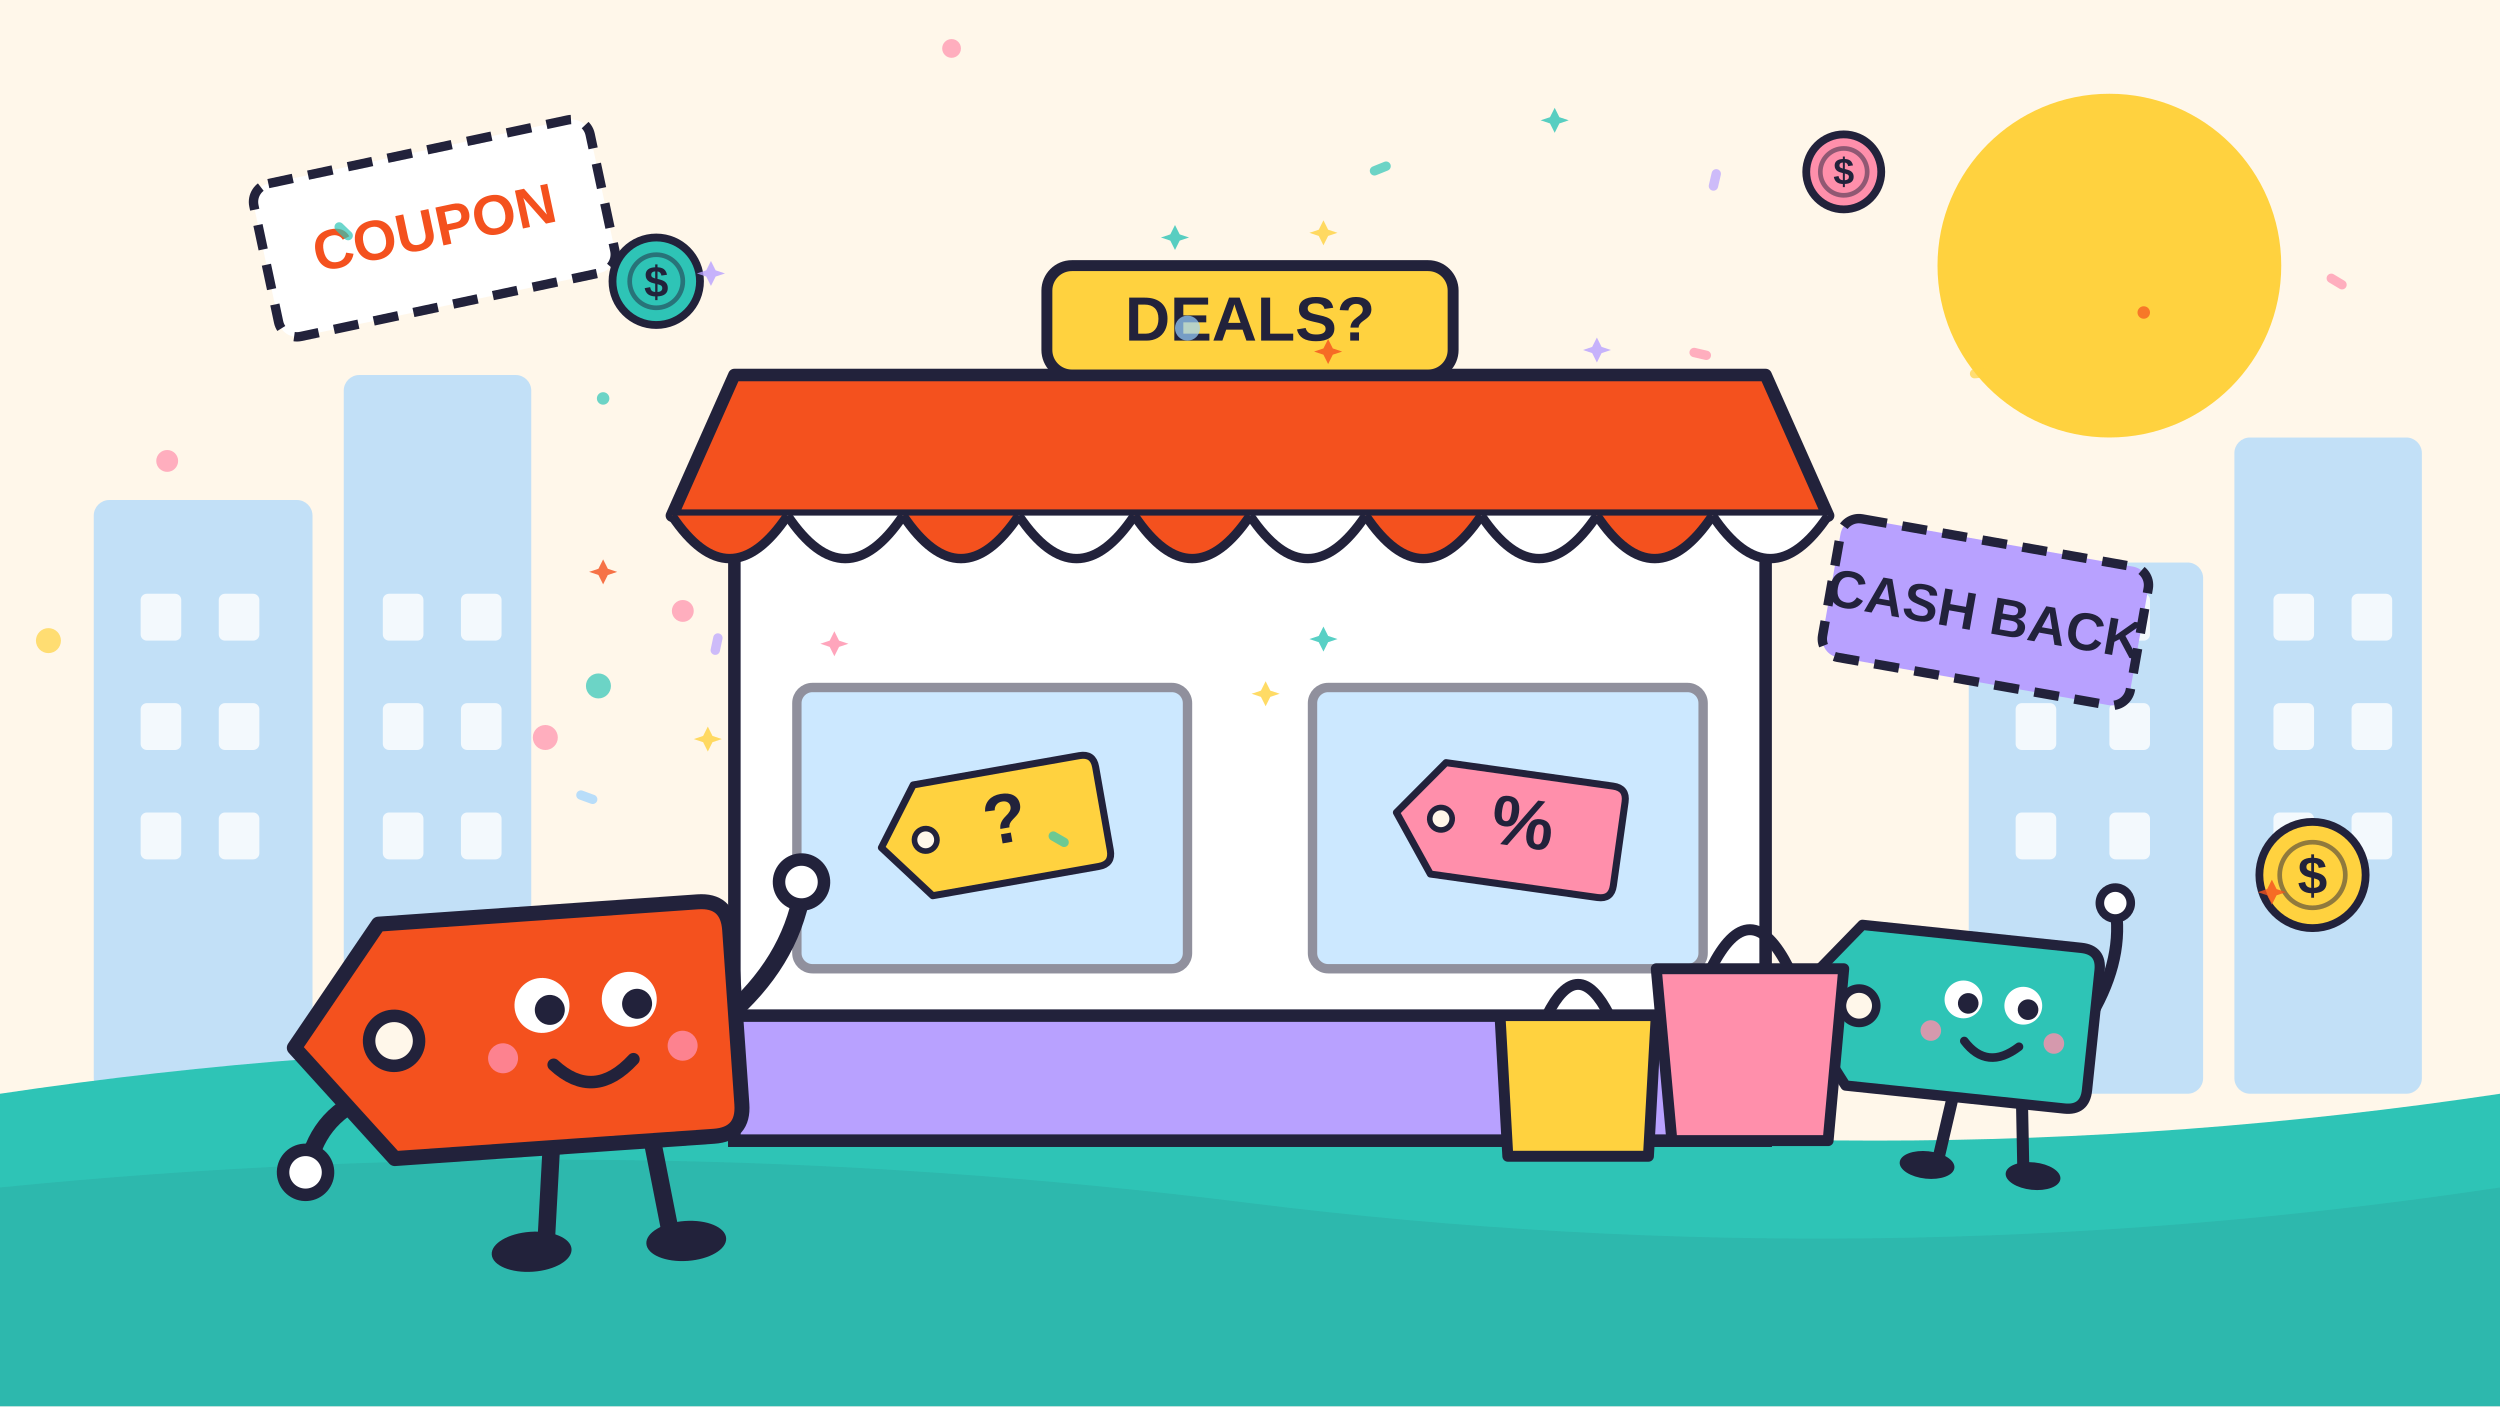
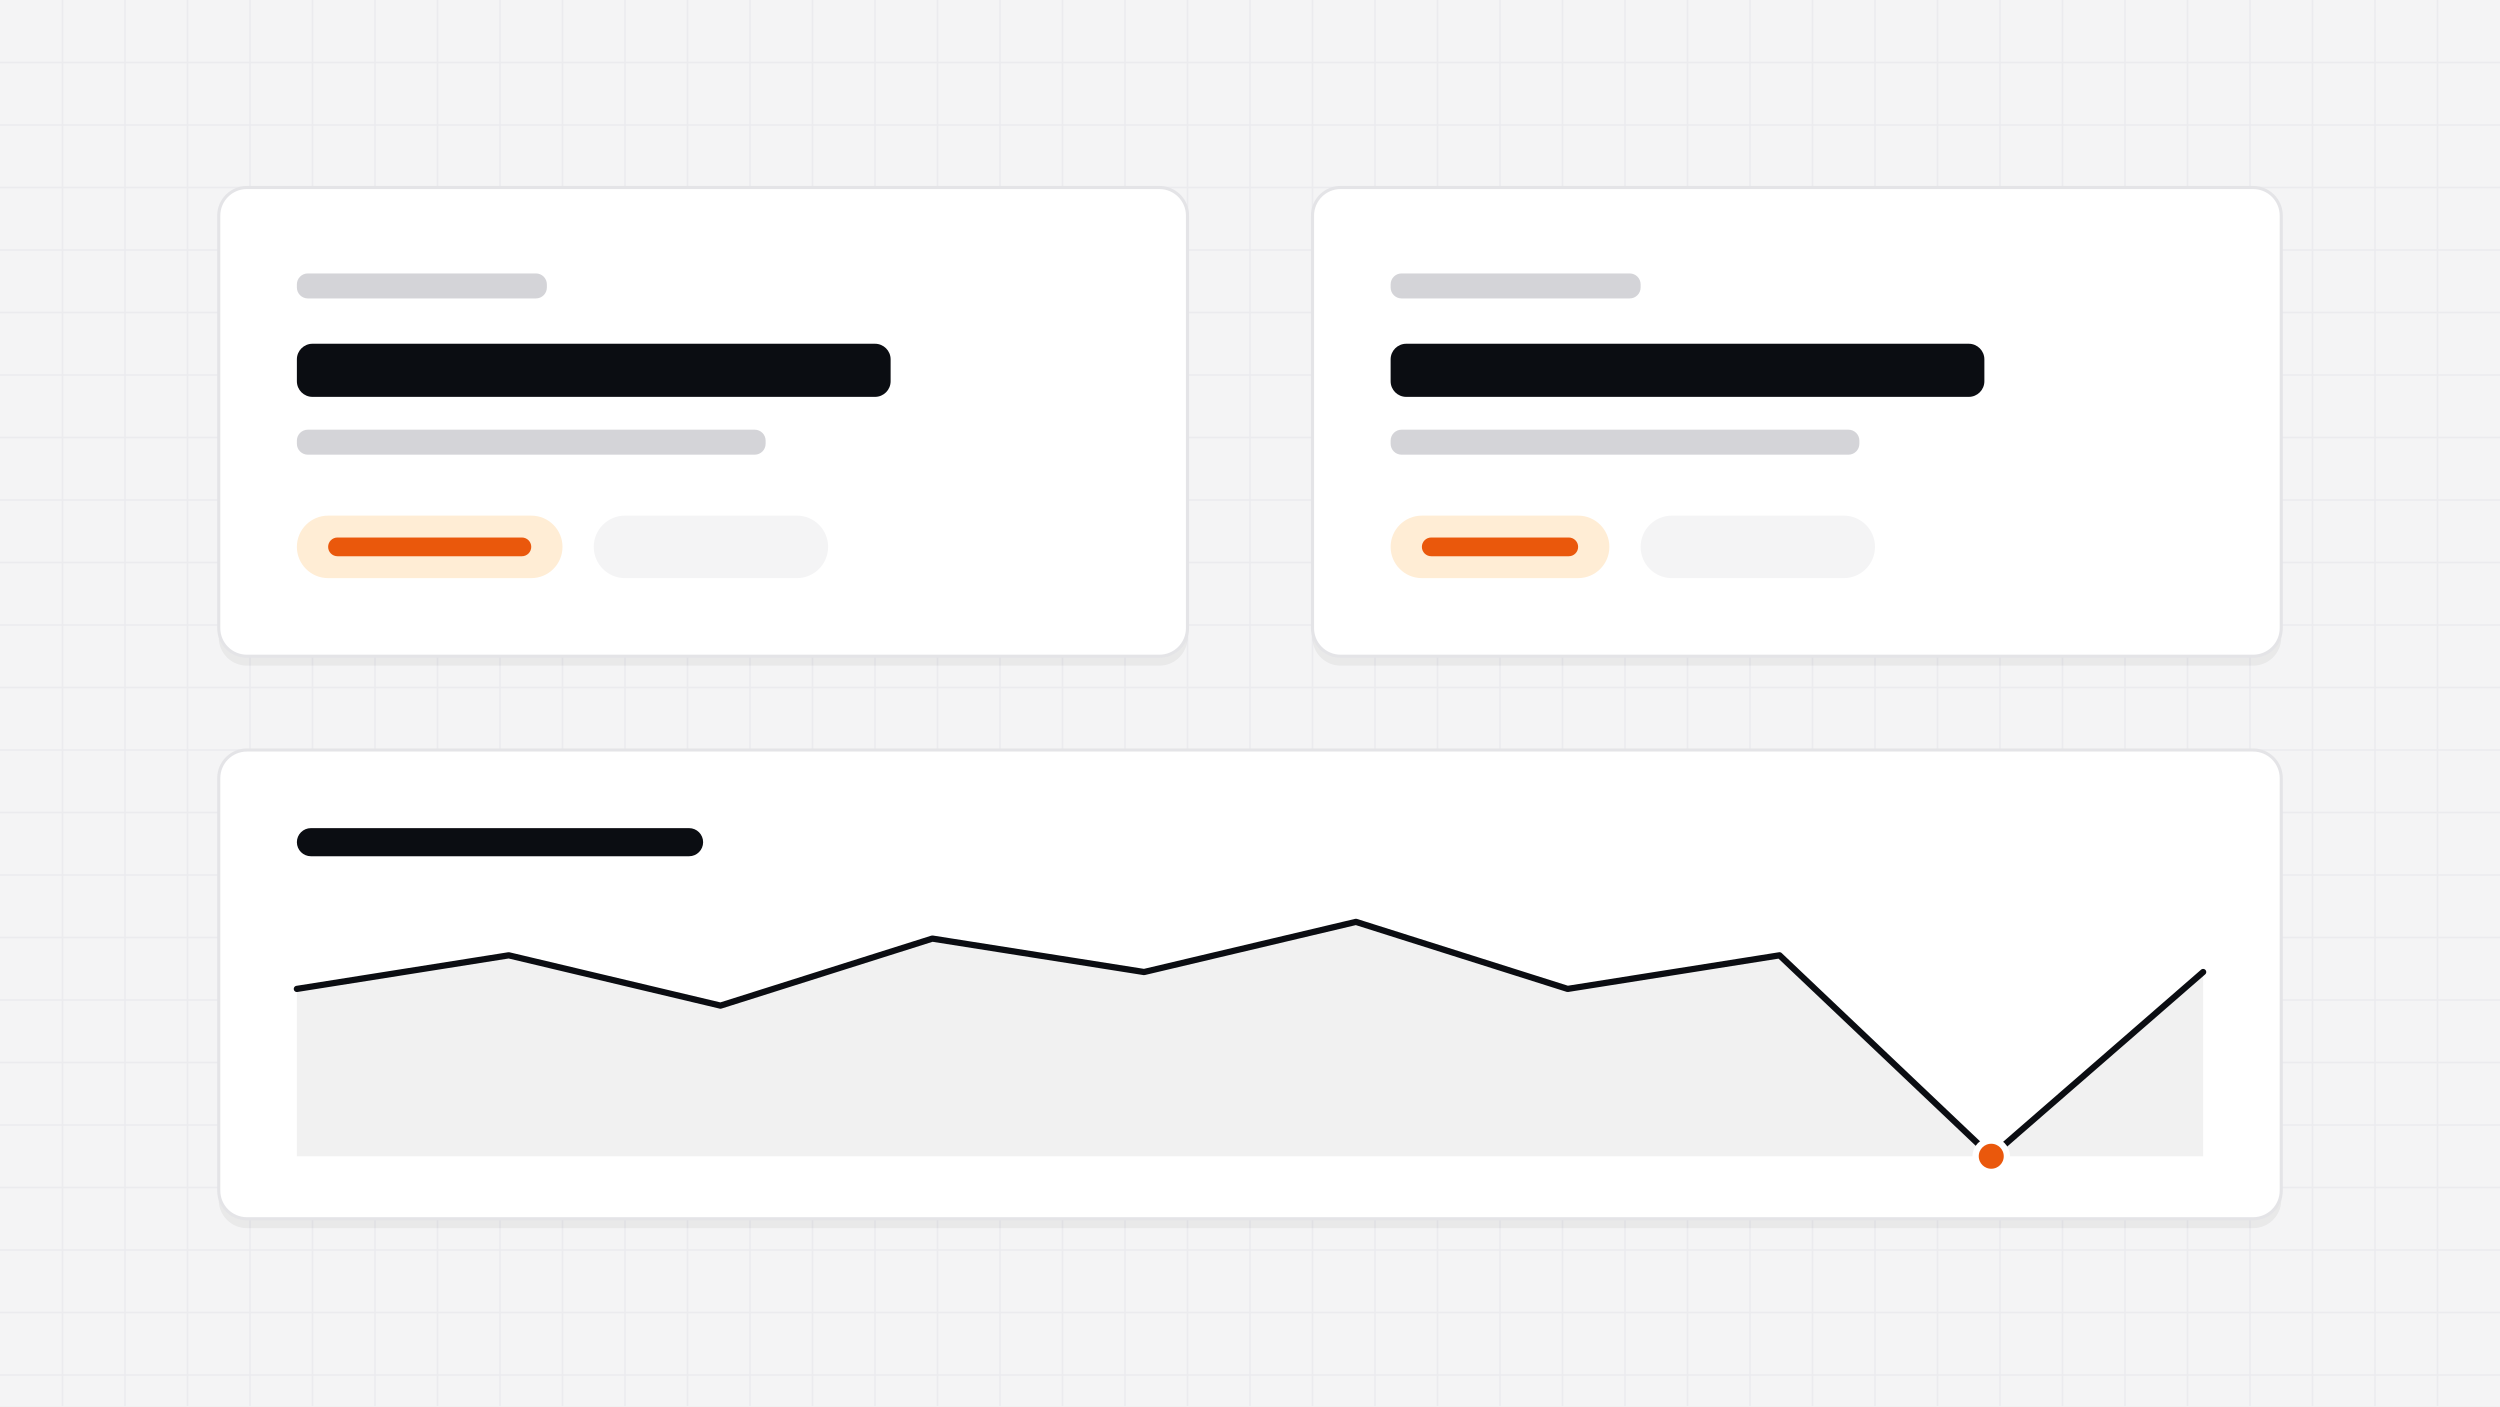
- <svg xmlns="http://www.w3.org/2000/svg" viewBox="0 0 1600 900" role="img" aria-labelledby="t d">
-   <rect width="1600" height="900" fill="#fff7ea" />
-   <circle cx="1350" cy="170" r="110" fill="#ffd23f" />
-   <g fill="#9ad1ff" opacity=".6">
-     <rect x="60" y="320" width="140" height="380" rx="10" />
-     <rect x="220" y="240" width="120" height="460" rx="10" />
-     <rect x="1260" y="360" width="150" height="340" rx="10" />
-     <rect x="1430" y="280" width="120" height="420" rx="10" />
+ <svg xmlns="http://www.w3.org/2000/svg" viewBox="0 0 1600 900" width="1600" height="900" role="img" aria-labelledby="t">
+   <rect width="1600" height="900" fill="#f4f4f5" />
+   <g stroke="#ebebee" stroke-width="1">
+     <path d="M40 0V900" />
+     <path d="M80 0V900" />
+     <path d="M120 0V900" />
+     <path d="M160 0V900" />
+     <path d="M200 0V900" />
+     <path d="M240 0V900" />
+     <path d="M280 0V900" />
+     <path d="M320 0V900" />
+     <path d="M360 0V900" />
+     <path d="M400 0V900" />
+     <path d="M440 0V900" />
+     <path d="M480 0V900" />
+     <path d="M520 0V900" />
+     <path d="M560 0V900" />
+     <path d="M600 0V900" />
+     <path d="M640 0V900" />
+     <path d="M680 0V900" />
+     <path d="M720 0V900" />
+     <path d="M760 0V900" />
+     <path d="M800 0V900" />
+     <path d="M840 0V900" />
+     <path d="M880 0V900" />
+     <path d="M920 0V900" />
+     <path d="M960 0V900" />
+     <path d="M1000 0V900" />
+     <path d="M1040 0V900" />
+     <path d="M1080 0V900" />
+     <path d="M1120 0V900" />
+     <path d="M1160 0V900" />
+     <path d="M1200 0V900" />
+     <path d="M1240 0V900" />
+     <path d="M1280 0V900" />
+     <path d="M1320 0V900" />
+     <path d="M1360 0V900" />
+     <path d="M1400 0V900" />
+     <path d="M1440 0V900" />
+     <path d="M1480 0V900" />
+     <path d="M1520 0V900" />
+     <path d="M1560 0V900" />
+     <path d="M0 40H1600" />
+     <path d="M0 80H1600" />
+     <path d="M0 120H1600" />
+     <path d="M0 160H1600" />
+     <path d="M0 200H1600" />
+     <path d="M0 240H1600" />
+     <path d="M0 280H1600" />
+     <path d="M0 320H1600" />
+     <path d="M0 360H1600" />
+     <path d="M0 400H1600" />
+     <path d="M0 440H1600" />
+     <path d="M0 480H1600" />
+     <path d="M0 520H1600" />
+     <path d="M0 560H1600" />
+     <path d="M0 600H1600" />
+     <path d="M0 640H1600" />
+     <path d="M0 680H1600" />
+     <path d="M0 720H1600" />
+     <path d="M0 760H1600" />
+     <path d="M0 800H1600" />
+     <path d="M0 840H1600" />
+     <path d="M0 880H1600" />
  </g>
-   <g fill="#ffffff" opacity=".8">
-     <rect x="90" y="380" width="26" height="30" rx="4" />
-     <rect x="90" y="450" width="26" height="30" rx="4" />
-     <rect x="90" y="520" width="26" height="30" rx="4" />
-     <rect x="140" y="380" width="26" height="30" rx="4" />
-     <rect x="140" y="450" width="26" height="30" rx="4" />
-     <rect x="140" y="520" width="26" height="30" rx="4" />
-     <rect x="245" y="380" width="26" height="30" rx="4" />
-     <rect x="245" y="450" width="26" height="30" rx="4" />
-     <rect x="245" y="520" width="26" height="30" rx="4" />
-     <rect x="295" y="380" width="26" height="30" rx="4" />
-     <rect x="295" y="450" width="26" height="30" rx="4" />
-     <rect x="295" y="520" width="26" height="30" rx="4" />
-     <rect x="1290" y="380" width="26" height="30" rx="4" />
-     <rect x="1290" y="450" width="26" height="30" rx="4" />
-     <rect x="1290" y="520" width="26" height="30" rx="4" />
-     <rect x="1350" y="380" width="26" height="30" rx="4" />
-     <rect x="1350" y="450" width="26" height="30" rx="4" />
-     <rect x="1350" y="520" width="26" height="30" rx="4" />
-     <rect x="1455" y="380" width="26" height="30" rx="4" />
-     <rect x="1455" y="450" width="26" height="30" rx="4" />
-     <rect x="1455" y="520" width="26" height="30" rx="4" />
-     <rect x="1505" y="380" width="26" height="30" rx="4" />
-     <rect x="1505" y="450" width="26" height="30" rx="4" />
-     <rect x="1505" y="520" width="26" height="30" rx="4" />
-   </g>
-   <path d="M0 700 Q400 640 800 700 T1600 700 V900 H0 Z" fill="#2ec4b6" />
-   <path d="M0 760 Q400 720 800 770 T1600 760 V900 H0 Z" fill="#22223b" opacity=".08" />
-   <g transform="translate(470 250)">
-     <rect x="0" y="80" width="660" height="400" fill="#ffffff" stroke="#22223b" stroke-width="8" />
-     <path d="M-40 80 H700 L660 -10 H0 Z" fill="#f4511e" stroke="#22223b" stroke-width="8" stroke-linejoin="round" />
-     <path d="M-40 80 q37 55 74 0" fill="#f4511e" stroke="#22223b" stroke-width="6" />
-     <path d="M34 80 q37 55 74 0" fill="#ffffff" stroke="#22223b" stroke-width="6" />
-     <path d="M108 80 q37 55 74 0" fill="#f4511e" stroke="#22223b" stroke-width="6" />
-     <path d="M182 80 q37 55 74 0" fill="#ffffff" stroke="#22223b" stroke-width="6" />
-     <path d="M256 80 q37 55 74 0" fill="#f4511e" stroke="#22223b" stroke-width="6" />
-     <path d="M330 80 q37 55 74 0" fill="#ffffff" stroke="#22223b" stroke-width="6" />
-     <path d="M404 80 q37 55 74 0" fill="#f4511e" stroke="#22223b" stroke-width="6" />
-     <path d="M478 80 q37 55 74 0" fill="#ffffff" stroke="#22223b" stroke-width="6" />
-     <path d="M552 80 q37 55 74 0" fill="#f4511e" stroke="#22223b" stroke-width="6" />
-     <path d="M626 80 q37 55 74 0" fill="#ffffff" stroke="#22223b" stroke-width="6" />
-     <rect x="200" y="-80" width="260" height="70" rx="16" fill="#ffd23f" stroke="#22223b" stroke-width="7" />
-     <text x="330" y="-32" font-family="'Bricolage Grotesque', 'Arial Rounded MT Bold', Arial, sans-serif" font-size="40" font-weight="800" text-anchor="middle" fill="#22223b">DEALS?</text>
-     <rect x="40" y="190" width="250" height="180" rx="10" fill="#9ad1ff" opacity=".5" stroke="#22223b" stroke-width="6" />
-     <rect x="370" y="190" width="250" height="180" rx="10" fill="#9ad1ff" opacity=".5" stroke="#22223b" stroke-width="6" />
-     <g transform="translate(165 280) rotate(-10) scale(0.9)">
-       <path d="M-80 0 L-50 -40 L70 -40 Q80 -40 80 -30 L80 30 Q80 40 70 40 L-50 40 Z" fill="#ffd23f" stroke="#22223b" stroke-width="5" stroke-linejoin="round" />
-       <circle cx="-48" cy="0" r="8" fill="#fff7ea" stroke="#22223b" stroke-width="4" />
-       <text x="10" y="12" font-family="'Bricolage Grotesque', 'Arial Rounded MT Bold', Arial, sans-serif" font-size="50" font-weight="800" fill="#22223b" text-anchor="middle">?</text>
-     </g>
-     <g transform="translate(495 280) rotate(8) scale(0.9)">
-       <path d="M-80 0 L-50 -40 L70 -40 Q80 -40 80 -30 L80 30 Q80 40 70 40 L-50 40 Z" fill="#ff8fab" stroke="#22223b" stroke-width="5" stroke-linejoin="round" />
-       <circle cx="-48" cy="0" r="8" fill="#fff7ea" stroke="#22223b" stroke-width="4" />
-       <text x="10" y="12" font-family="'Bricolage Grotesque', 'Arial Rounded MT Bold', Arial, sans-serif" font-size="50" font-weight="800" fill="#22223b" text-anchor="middle">%</text>
-     </g>
-     <rect x="0" y="400" width="660" height="80" fill="#b8a1ff" stroke="#22223b" stroke-width="8" />
-   </g>
-   <g transform="translate(340 660) rotate(-4) scale(1.6)">
-     <path d="M5 45 L0 85" stroke="#22223b" stroke-width="7" stroke-linecap="round" />
-     <path d="M45 45 L50 85" stroke="#22223b" stroke-width="7" stroke-linecap="round" />
-     <ellipse cx="-6" cy="88" rx="16" ry="8" fill="#22223b" />
-     <ellipse cx="56" cy="88" rx="16" ry="8" fill="#22223b" />
-     <path d="M-62 20 Q-85 25 -92 45" stroke="#22223b" stroke-width="7" fill="none" stroke-linecap="round" />
-     <circle cx="-94" cy="50" r="9" fill="#ffffff" stroke="#22223b" stroke-width="5" />
-     <path d="M78 0 Q105 -20 112 -48" stroke="#22223b" stroke-width="7" fill="none" stroke-linecap="round" />
-     <circle cx="112" cy="-52" r="9" fill="#ffffff" stroke="#22223b" stroke-width="5" />
-     <path d="M-95 0 L-58 -47 L70 -47 Q82 -47 82 -35 L82 35 Q82 47 70 47 L-58 47 Z" fill="#f4511e" stroke="#22223b" stroke-width="6" stroke-linejoin="round" />
-     <circle cx="-55" cy="0" r="10" fill="#fff7ea" stroke="#22223b" stroke-width="5" />
-     <circle cx="5" cy="-10" r="11" fill="#ffffff" />
-     <circle cx="40" cy="-10" r="11" fill="#ffffff" />
-     <circle cx="8" cy="-8" r="6" fill="#22223b" />
-     <circle cx="43" cy="-8" r="6" fill="#22223b" />
-     <path d="M8 14 Q23 30 40 14" stroke="#22223b" stroke-width="5" fill="none" stroke-linecap="round" />
-     <circle cx="-12" cy="10" r="6" fill="#ff8fab" opacity=".8" />
-     <circle cx="60" cy="10" r="6" fill="#ff8fab" opacity=".8" />
-   </g>
-   <g transform="translate(1250 650) rotate(6) scale(1.1)">
-     <path d="M5 45 L0 85" stroke="#22223b" stroke-width="7" stroke-linecap="round" />
-     <path d="M45 45 L50 85" stroke="#22223b" stroke-width="7" stroke-linecap="round" />
-     <ellipse cx="-6" cy="88" rx="16" ry="8" fill="#22223b" />
-     <ellipse cx="56" cy="88" rx="16" ry="8" fill="#22223b" />
-     <path d="M-62 20 Q-85 25 -92 45" stroke="#22223b" stroke-width="7" fill="none" stroke-linecap="round" />
-     <circle cx="-94" cy="50" r="9" fill="#ffffff" stroke="#22223b" stroke-width="5" />
-     <path d="M78 -5 Q95 -40 88 -70" stroke="#22223b" stroke-width="7" fill="none" stroke-linecap="round" />
-     <circle cx="87" cy="-75" r="9" fill="#ffffff" stroke="#22223b" stroke-width="5" />
-     <path d="M-95 0 L-58 -47 L70 -47 Q82 -47 82 -35 L82 35 Q82 47 70 47 L-58 47 Z" fill="#2ec4b6" stroke="#22223b" stroke-width="6" stroke-linejoin="round" />
-     <circle cx="-55" cy="0" r="10" fill="#fff7ea" stroke="#22223b" stroke-width="5" />
-     <circle cx="5" cy="-10" r="11" fill="#ffffff" />
-     <circle cx="40" cy="-10" r="11" fill="#ffffff" />
-     <circle cx="8" cy="-8" r="6" fill="#22223b" />
-     <circle cx="43" cy="-8" r="6" fill="#22223b" />
-     <path d="M8 14 Q23 30 40 14" stroke="#22223b" stroke-width="5" fill="none" stroke-linecap="round" />
-     <circle cx="-12" cy="10" r="6" fill="#ff8fab" opacity=".8" />
-     <circle cx="60" cy="10" r="6" fill="#ff8fab" opacity=".8" />
-   </g>
-   <g transform="translate(1100 620)">
-     <path d="M-40 0 H80 L70 110 H-30 Z" fill="#ff8fab" stroke="#22223b" stroke-width="7" stroke-linejoin="round" />
-     <path d="M-5 0 Q20 -50 45 0" stroke="#22223b" stroke-width="7" fill="none" />
-   </g>
-   <g transform="translate(1000 650)">
-     <path d="M-40 0 H60 L55 90 H-35 Z" fill="#ffd23f" stroke="#22223b" stroke-width="7" stroke-linejoin="round" />
-     <path d="M-10 0 Q10 -40 30 0" stroke="#22223b" stroke-width="7" fill="none" />
-   </g>
-   <g transform="translate(160 120) rotate(-12)">
-     <rect x="0" y="0" width="220" height="100" rx="12" fill="#ffffff" stroke="#22223b" stroke-width="6" stroke-dasharray="16 10" />
-     <text x="110" y="62" font-family="'Bricolage Grotesque', 'Arial Rounded MT Bold', Arial, sans-serif" font-size="36" font-weight="800" text-anchor="middle" fill="#f4511e">COUPON</text>
-   </g>
-   <g transform="translate(1180 330) rotate(10)">
-     <rect x="0" y="0" width="200" height="90" rx="12" fill="#b8a1ff" stroke="#22223b" stroke-width="6" stroke-dasharray="16 10" />
-     <text x="100" y="58" font-family="'Bricolage Grotesque', 'Arial Rounded MT Bold', Arial, sans-serif" font-size="34" font-weight="800" text-anchor="middle" fill="#22223b">CASH BACK</text>
-   </g>
-   <g>
-     <circle cx="1480" cy="560" r="34" fill="#ffd23f" stroke="#22223b" stroke-width="5" />
-     <circle cx="1480" cy="560" r="21" fill="none" stroke="#22223b" stroke-width="3" opacity=".5" />
-     <text x="1480" y="572" font-family="'Bricolage Grotesque', 'Arial Rounded MT Bold', Arial, sans-serif" font-size="34" font-weight="800" text-anchor="middle" fill="#22223b">$</text>
-   </g>
-   <g>
-     <circle cx="420" cy="180" r="28" fill="#2ec4b6" stroke="#22223b" stroke-width="5" />
-     <circle cx="420" cy="180" r="17" fill="none" stroke="#22223b" stroke-width="3" opacity=".5" />
-     <text x="420" y="190" font-family="'Bricolage Grotesque', 'Arial Rounded MT Bold', Arial, sans-serif" font-size="28" font-weight="800" text-anchor="middle" fill="#22223b">$</text>
-   </g>
-   <g>
-     <circle cx="1180" cy="110" r="24" fill="#ff8fab" stroke="#22223b" stroke-width="5" />
-     <circle cx="1180" cy="110" r="15" fill="none" stroke="#22223b" stroke-width="3" opacity=".5" />
-     <text x="1180" y="118" font-family="'Bricolage Grotesque', 'Arial Rounded MT Bold', Arial, sans-serif" font-size="24" font-weight="800" text-anchor="middle" fill="#22223b">$</text>
-   </g>
-   <path d="M847 401 L850 407 L856 409 L850 411 L847 417 L844 411 L838 409 L844 407 Z" fill="#2ec4b6" opacity=".8" />
-   <circle cx="386" cy="255" r="4" fill="#2ec4b6" opacity=".7" />
-   <path d="M534 404 L537 410 L543 412 L537 414 L534 420 L531 414 L525 412 L531 410 Z" fill="#ff8fab" opacity=".8" />
-   <path d="M1454 563 L1457 569 L1463 571 L1457 573 L1454 579 L1451 573 L1445 571 L1451 569 Z" fill="#f4511e" opacity=".8" />
-   <path d="M1022 216 L1025 222 L1031 224 L1025 226 L1022 232 L1019 226 L1013 224 L1019 222 Z" fill="#b8a1ff" opacity=".8" />
-   <rect x="1275" y="241" width="14" height="6" rx="3" fill="#ffd23f" opacity=".7" transform="rotate(174 1275 241)" />
-   <path d="M455 167 L458 173 L464 175 L458 177 L455 183 L452 177 L446 175 L452 173 Z" fill="#b8a1ff" opacity=".8" />
-   <path d="M386 358 L389 364 L395 366 L389 368 L386 374 L383 368 L377 366 L383 364 Z" fill="#f4511e" opacity=".8" />
-   <rect x="1102" y="109" width="14" height="6" rx="3" fill="#b8a1ff" opacity=".7" transform="rotate(103 1102 109)" />
-   <circle cx="107" cy="295" r="7" fill="#ff8fab" opacity=".7" />
-   <circle cx="437" cy="391" r="7" fill="#ff8fab" opacity=".7" />
-   <rect x="1082" y="222" width="14" height="6" rx="3" fill="#ff8fab" opacity=".7" transform="rotate(13 1082 222)" />
-   <path d="M752 144 L755 150 L761 152 L755 154 L752 160 L749 154 L743 152 L749 150 Z" fill="#2ec4b6" opacity=".8" />
-   <circle cx="349" cy="472" r="8" fill="#ff8fab" opacity=".7" />
-   <circle cx="1372" cy="200" r="4" fill="#f4511e" opacity=".7" />
-   <rect x="370" y="505" width="14" height="6" rx="3" fill="#9ad1ff" opacity=".7" transform="rotate(20 370 505)" />
-   <rect x="891" y="108" width="14" height="6" rx="3" fill="#2ec4b6" opacity=".7" transform="rotate(158 891 108)" />
-   <circle cx="31" cy="410" r="8" fill="#ffd23f" opacity=".7" />
-   <path d="M850 217 L853 223 L859 225 L853 227 L850 233 L847 227 L841 225 L847 223 Z" fill="#f4511e" opacity=".8" />
-   <path d="M453 465 L456 471 L462 473 L456 475 L453 481 L450 475 L444 473 L450 471 Z" fill="#ffd23f" opacity=".8" />
-   <path d="M847 141 L850 147 L856 149 L850 151 L847 157 L844 151 L838 149 L844 147 Z" fill="#ffd23f" opacity=".8" />
-   <path d="M995 69 L998 75 L1004 77 L998 79 L995 85 L992 79 L986 77 L992 75 Z" fill="#2ec4b6" opacity=".8" />
-   <rect x="1491" y="174" width="14" height="6" rx="3" fill="#ff8fab" opacity=".7" transform="rotate(31 1491 174)" />
-   <rect x="217" y="141" width="14" height="6" rx="3" fill="#2ec4b6" opacity=".7" transform="rotate(44 217 141)" />
-   <circle cx="383" cy="439" r="8" fill="#2ec4b6" opacity=".7" />
-   <rect x="673" y="531" width="14" height="6" rx="3" fill="#2ec4b6" opacity=".7" transform="rotate(30 673 531)" />
-   <circle cx="760" cy="210" r="8" fill="#9ad1ff" opacity=".7" />
-   <circle cx="609" cy="31" r="6" fill="#ff8fab" opacity=".7" />
-   <rect x="463" y="406" width="14" height="6" rx="3" fill="#b8a1ff" opacity=".7" transform="rotate(102 463 406)" />
-   <path d="M810 436 L813 442 L819 444 L813 446 L810 452 L807 446 L801 444 L807 442 Z" fill="#ffd23f" opacity=".8" />
+   <rect x="140" y="126" width="620" height="300" rx="18" fill="#000" opacity=".05" />
+   <rect x="140" y="120" width="620" height="300" rx="18" fill="#ffffff" stroke="#e4e4e7" stroke-width="2" />
+   <rect x="190" y="175" width="160" height="16" rx="7" fill="#d4d4d8" />
+   <rect x="190" y="220" width="380" height="34" rx="10" fill="#0b0d12" />
+   <rect x="190" y="275" width="300" height="16" rx="7" fill="#d4d4d8" />
+   <rect x="190" y="330" width="170" height="40" rx="20" fill="#ffedd5" />
+   <rect x="210" y="344" width="130" height="12" rx="6" fill="#ea580c" />
+   <rect x="380" y="330" width="150" height="40" rx="20" fill="#f4f4f5" />
+   <rect x="840" y="126" width="620" height="300" rx="18" fill="#000" opacity=".05" />
+   <rect x="840" y="120" width="620" height="300" rx="18" fill="#ffffff" stroke="#e4e4e7" stroke-width="2" />
+   <rect x="890" y="175" width="160" height="16" rx="7" fill="#d4d4d8" />
+   <rect x="890" y="220" width="380" height="34" rx="10" fill="#0b0d12" />
+   <rect x="890" y="275" width="300" height="16" rx="7" fill="#d4d4d8" />
+   <rect x="890" y="330" width="140" height="40" rx="20" fill="#ffedd5" />
+   <rect x="910" y="344" width="100" height="12" rx="6" fill="#ea580c" />
+   <rect x="1050" y="330" width="150" height="40" rx="20" fill="#f4f4f5" />
+   <rect x="140" y="486" width="1320" height="300" rx="18" fill="#000" opacity=".05" />
+   <rect x="140" y="480" width="1320" height="300" rx="18" fill="#ffffff" stroke="#e4e4e7" stroke-width="2" />
+   <rect x="190" y="530" width="260" height="18" rx="9" fill="#0b0d12" />
+   <path d="M190.0 632.9 L325.6 611.4 L461.1 643.6 L596.7 600.7 L732.2 622.1 L867.8 590.0 L1003.3 632.9 L1138.9 611.4 L1274.4 740.0 L1410.0 622.1 L1410 740 L190 740 Z" fill="#0b0d12" opacity=".06" />
+   <path d="M190.0 632.9 L325.6 611.4 L461.1 643.6 L596.7 600.7 L732.2 622.1 L867.8 590.0 L1003.3 632.9 L1138.9 611.4 L1274.4 740.0 L1410.0 622.1" fill="none" stroke="#0b0d12" stroke-width="4" stroke-linejoin="round" stroke-linecap="round" />
+   <circle cx="1274.4" cy="740.0" r="10" fill="#ea580c" stroke="#fff" stroke-width="4" />
</svg>
